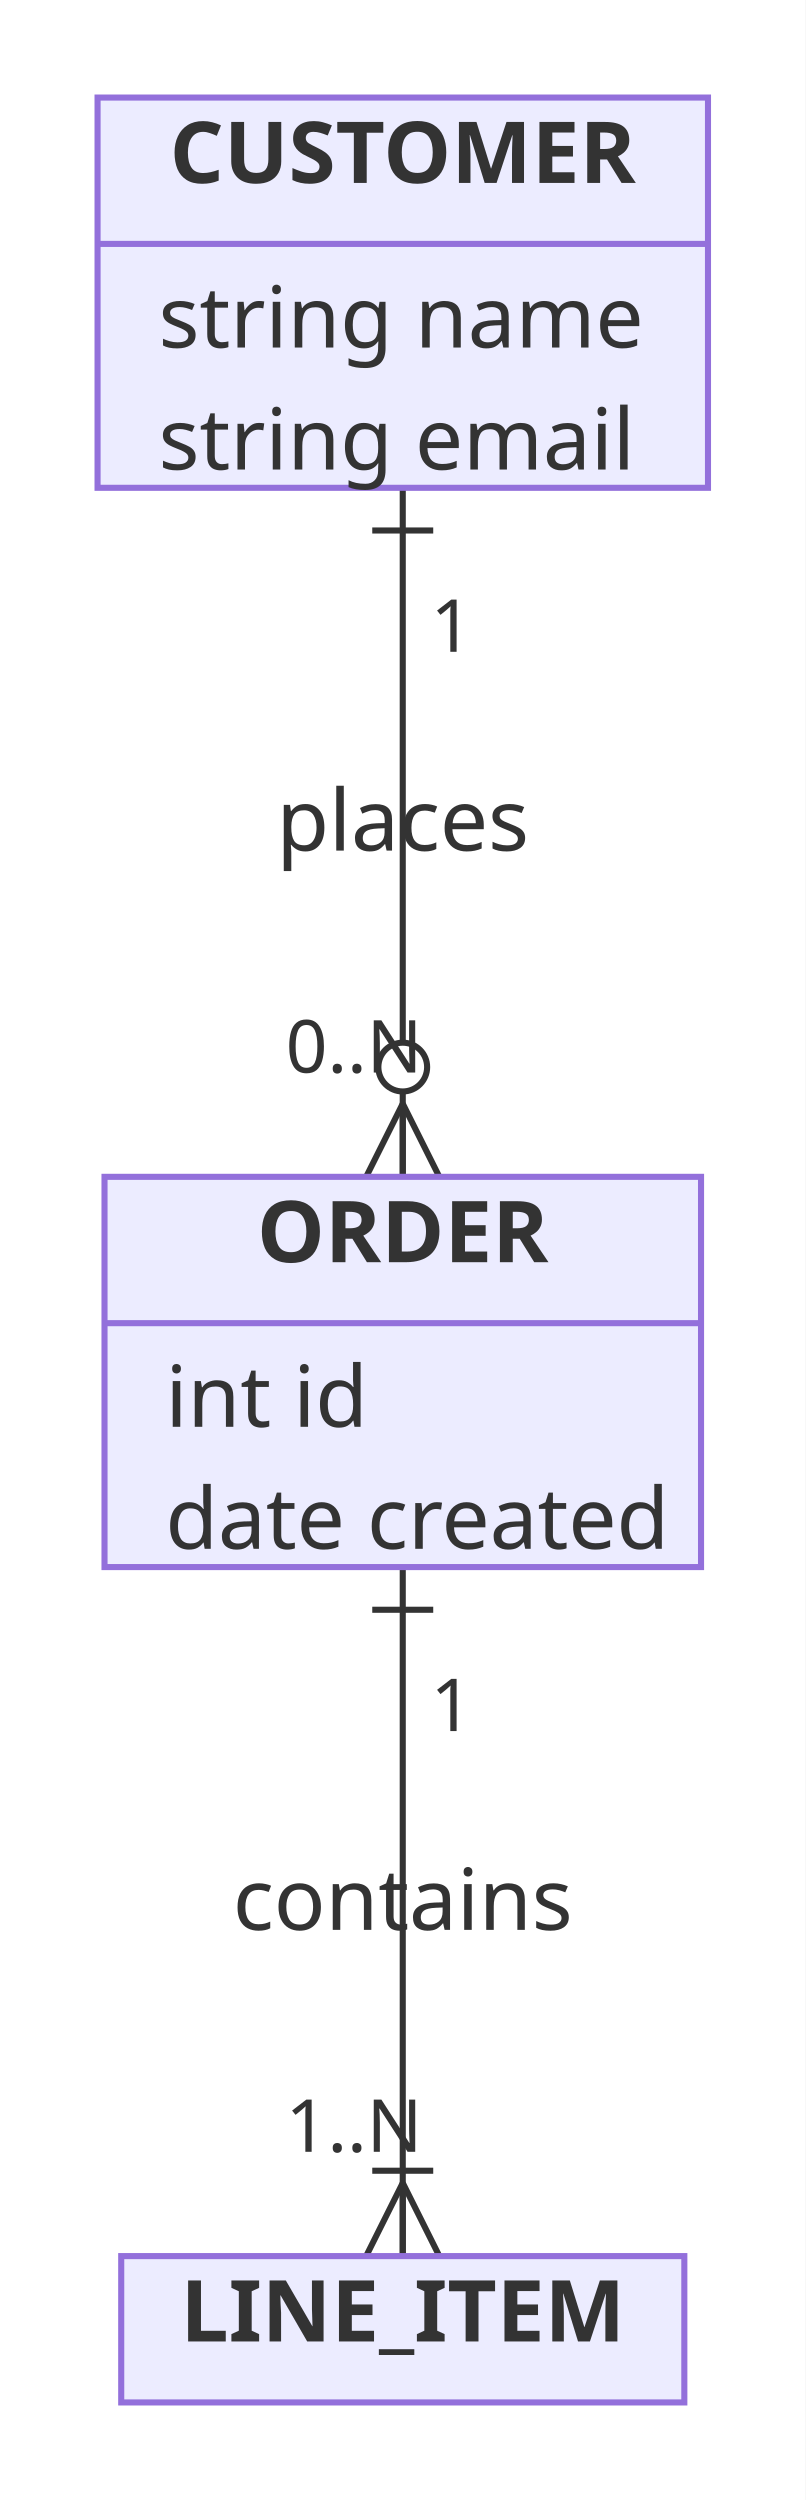
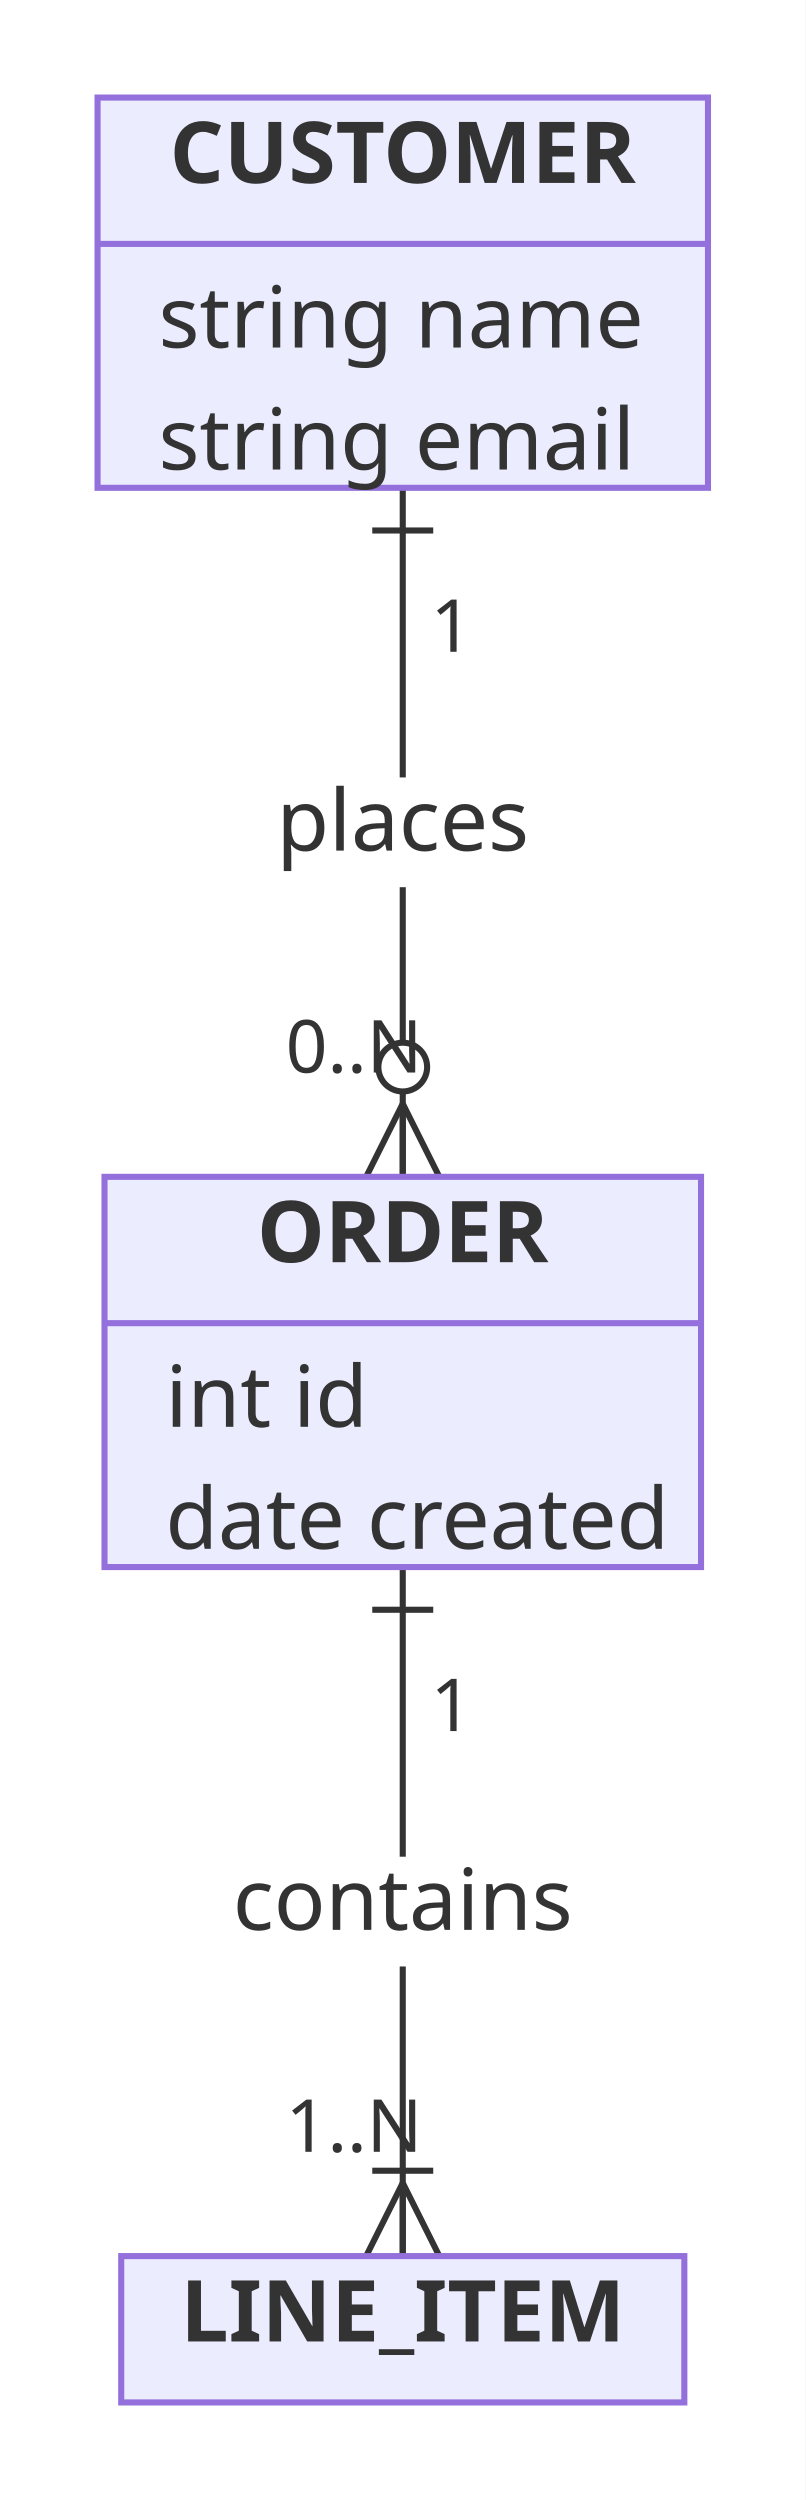
<svg xmlns="http://www.w3.org/2000/svg" role="img" width="132.11" height="410" viewBox="0 0 132.11 410" font-family="sans-serif" font-size="14">
  <rect width="100%" height="100%" fill="#ffffff" />
  <g transform="translate(16,16)">
    <path d="M50.05,64 L50.05,120.5 L50.05,177" fill="none" stroke="#333333" />
    <line x1="55.05" y1="71" x2="45.05" y2="71" stroke="#333333" />
    <line x1="50.05" y1="165" x2="44.05" y2="177" stroke="#333333" />
    <line x1="50.05" y1="165" x2="56.05" y2="177" stroke="#333333" />
    <line x1="50.05" y1="165" x2="50.05" y2="177" stroke="#333333" />
    <circle cx="50.05" cy="159" r="4" fill="#ffffff" stroke="#333333" />
    <text x="58.05" y="90.9" fill="#333333" text-anchor="middle" font-size="12">1</text>
    <text x="42.05" y="159.9" fill="#333333" text-anchor="middle" font-size="12">0..N</text>
+     <rect x="26.82" y="111.5" width="46.46" height="18" fill="#ffffff" />
    <text x="50.05" y="125.5" fill="#333333" text-anchor="middle" dy="-2">places</text>
    <path d="M50.05,241 L50.05,297.5 L50.05,354" fill="none" stroke="#333333" />
    <line x1="55.05" y1="248" x2="45.05" y2="248" stroke="#333333" />
    <line x1="50.05" y1="342" x2="44.05" y2="354" stroke="#333333" />
    <line x1="50.05" y1="342" x2="56.05" y2="354" stroke="#333333" />
    <line x1="50.05" y1="342" x2="50.05" y2="354" stroke="#333333" />
    <line x1="45.05" y1="340" x2="55.05" y2="340" stroke="#333333" />
    <text x="58.05" y="267.9" fill="#333333" text-anchor="middle" font-size="12">1</text>
    <text x="42.05" y="336.9" fill="#333333" text-anchor="middle" font-size="12">1..N</text>
+     <rect x="20.99" y="288.5" width="58.14" height="18" fill="#ffffff" />
    <text x="50.05" y="302.5" fill="#333333" text-anchor="middle" dy="-2">contains</text>
    <rect x="0" y="0" width="100.11" height="64" fill="#ECECFF" stroke="#9370DB" />
    <text x="50.05" y="14" fill="#333333" text-anchor="middle" font-weight="bold">CUSTOMER</text>
    <line x1="0" y1="24" x2="100.11" y2="24" stroke="#9370DB" />
    <text x="10" y="41" fill="#333333">string name</text>
    <text x="10" y="61" fill="#333333">string email</text>
    <rect x="1.14" y="177" width="97.83" height="64" fill="#ECECFF" stroke="#9370DB" />
    <text x="50.05" y="191" fill="#333333" text-anchor="middle" font-weight="bold">ORDER</text>
    <line x1="1.14" y1="201" x2="98.97" y2="201" stroke="#9370DB" />
    <text x="11.14" y="218" fill="#333333">int id</text>
    <text x="11.14" y="238" fill="#333333">date created</text>
    <rect x="3.88" y="354" width="92.35" height="24" fill="#ECECFF" stroke="#9370DB" />
    <text x="50.05" y="368" fill="#333333" text-anchor="middle" font-weight="bold">LINE_ITEM</text>
  </g>
</svg>
